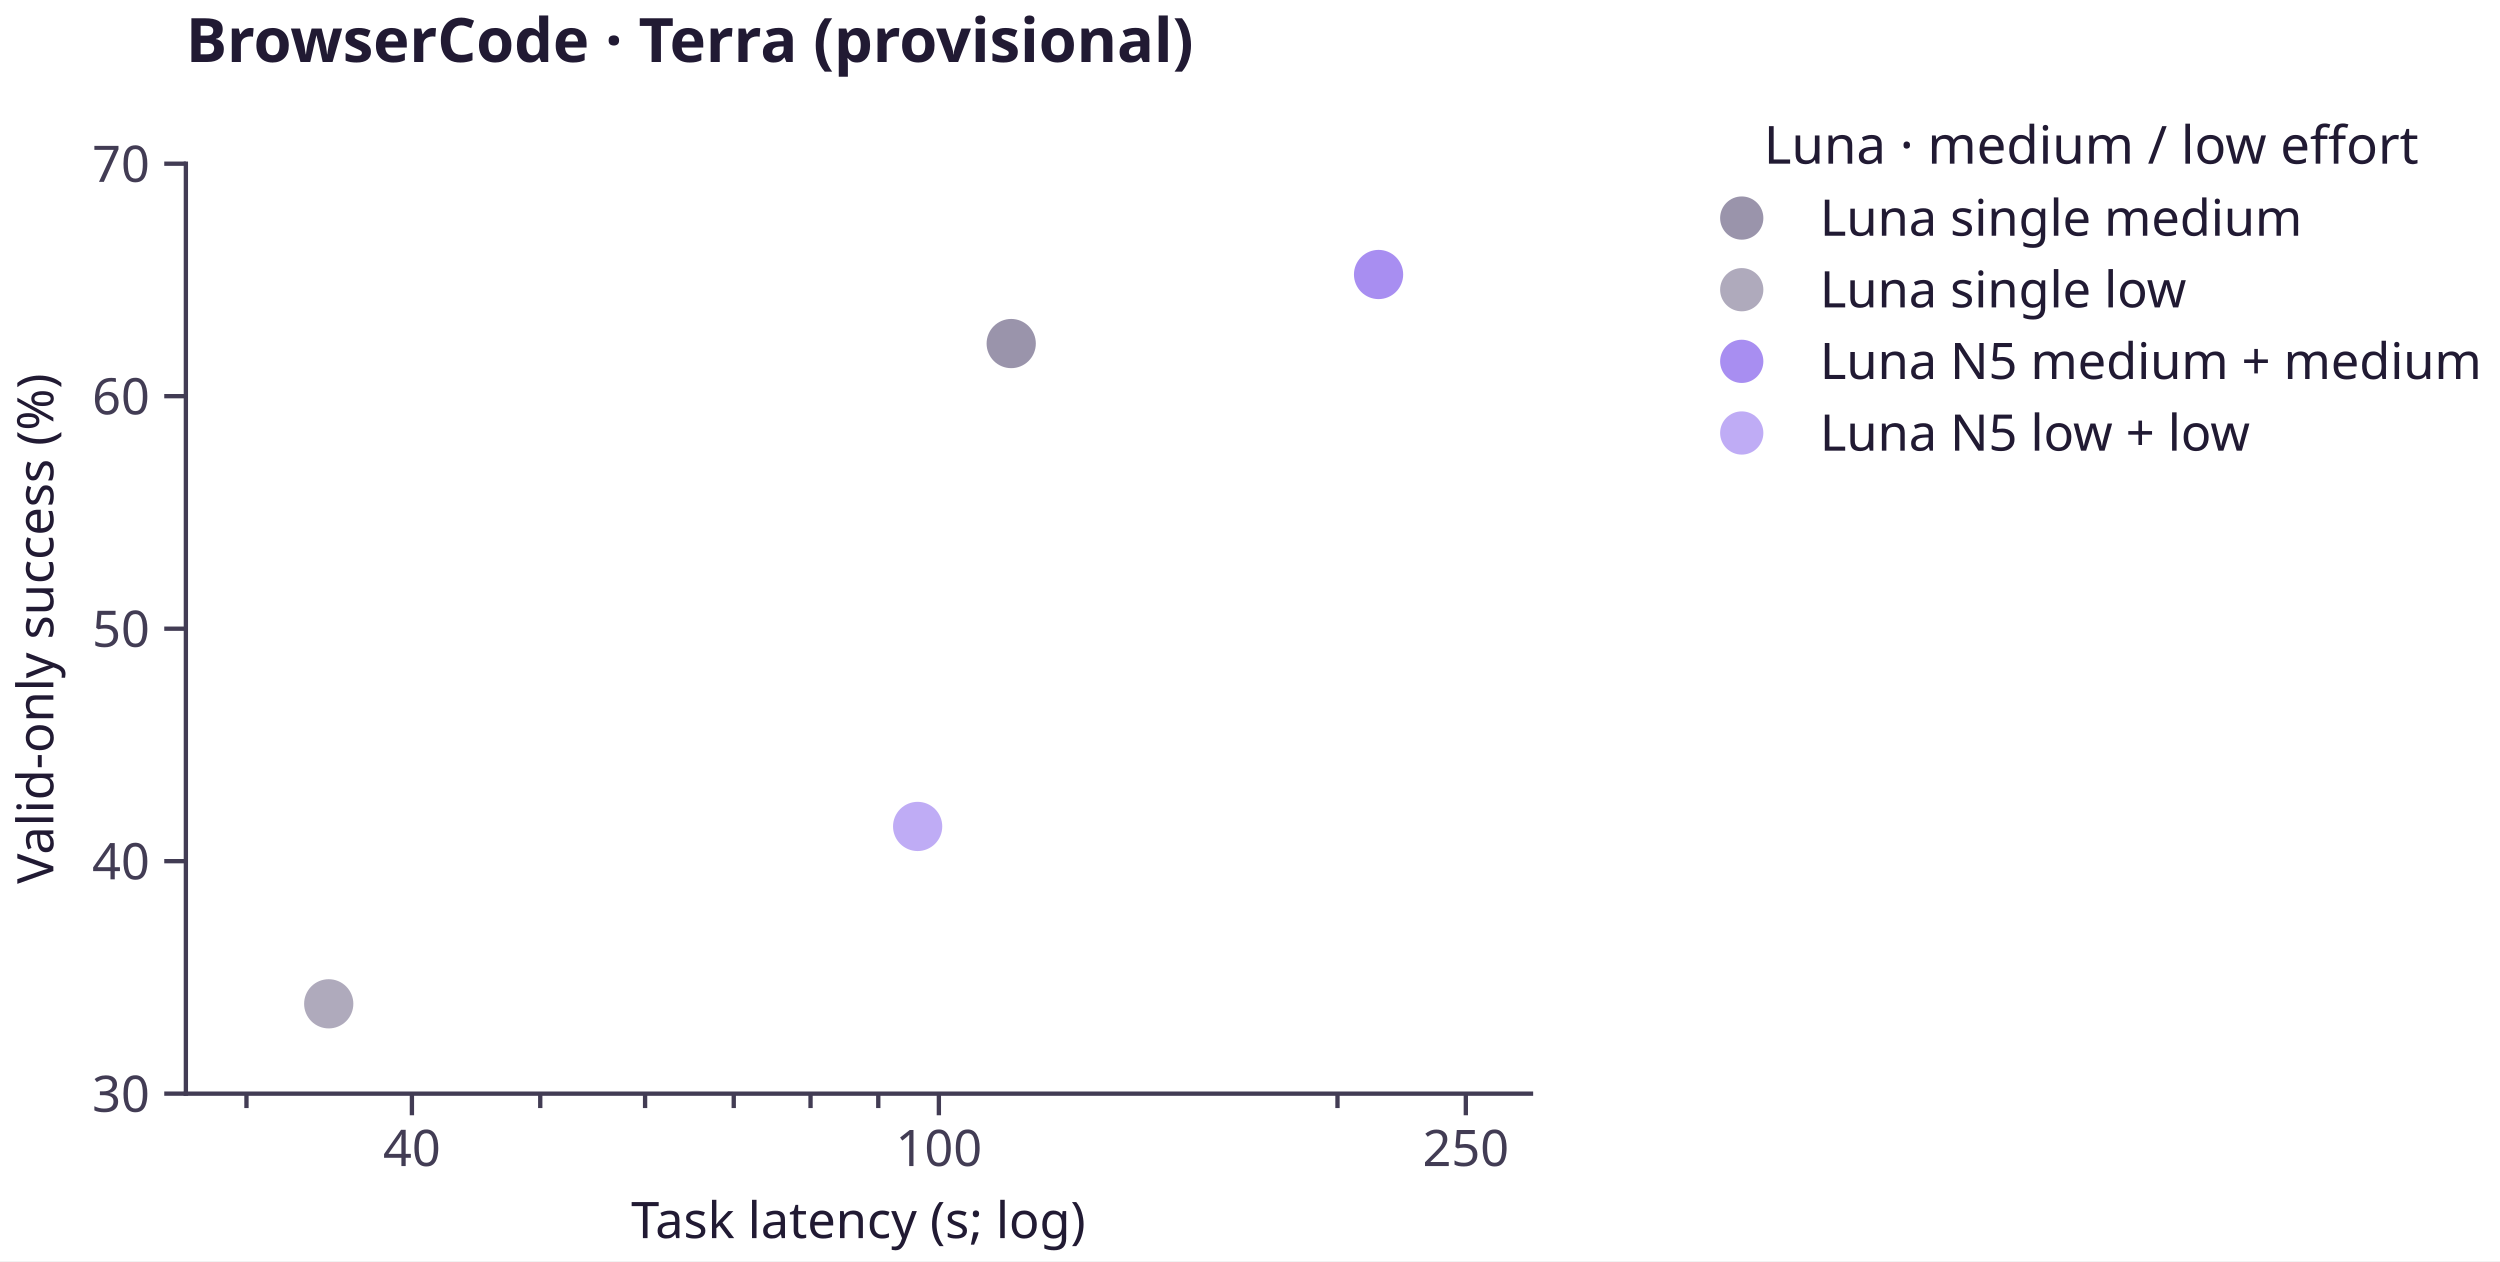
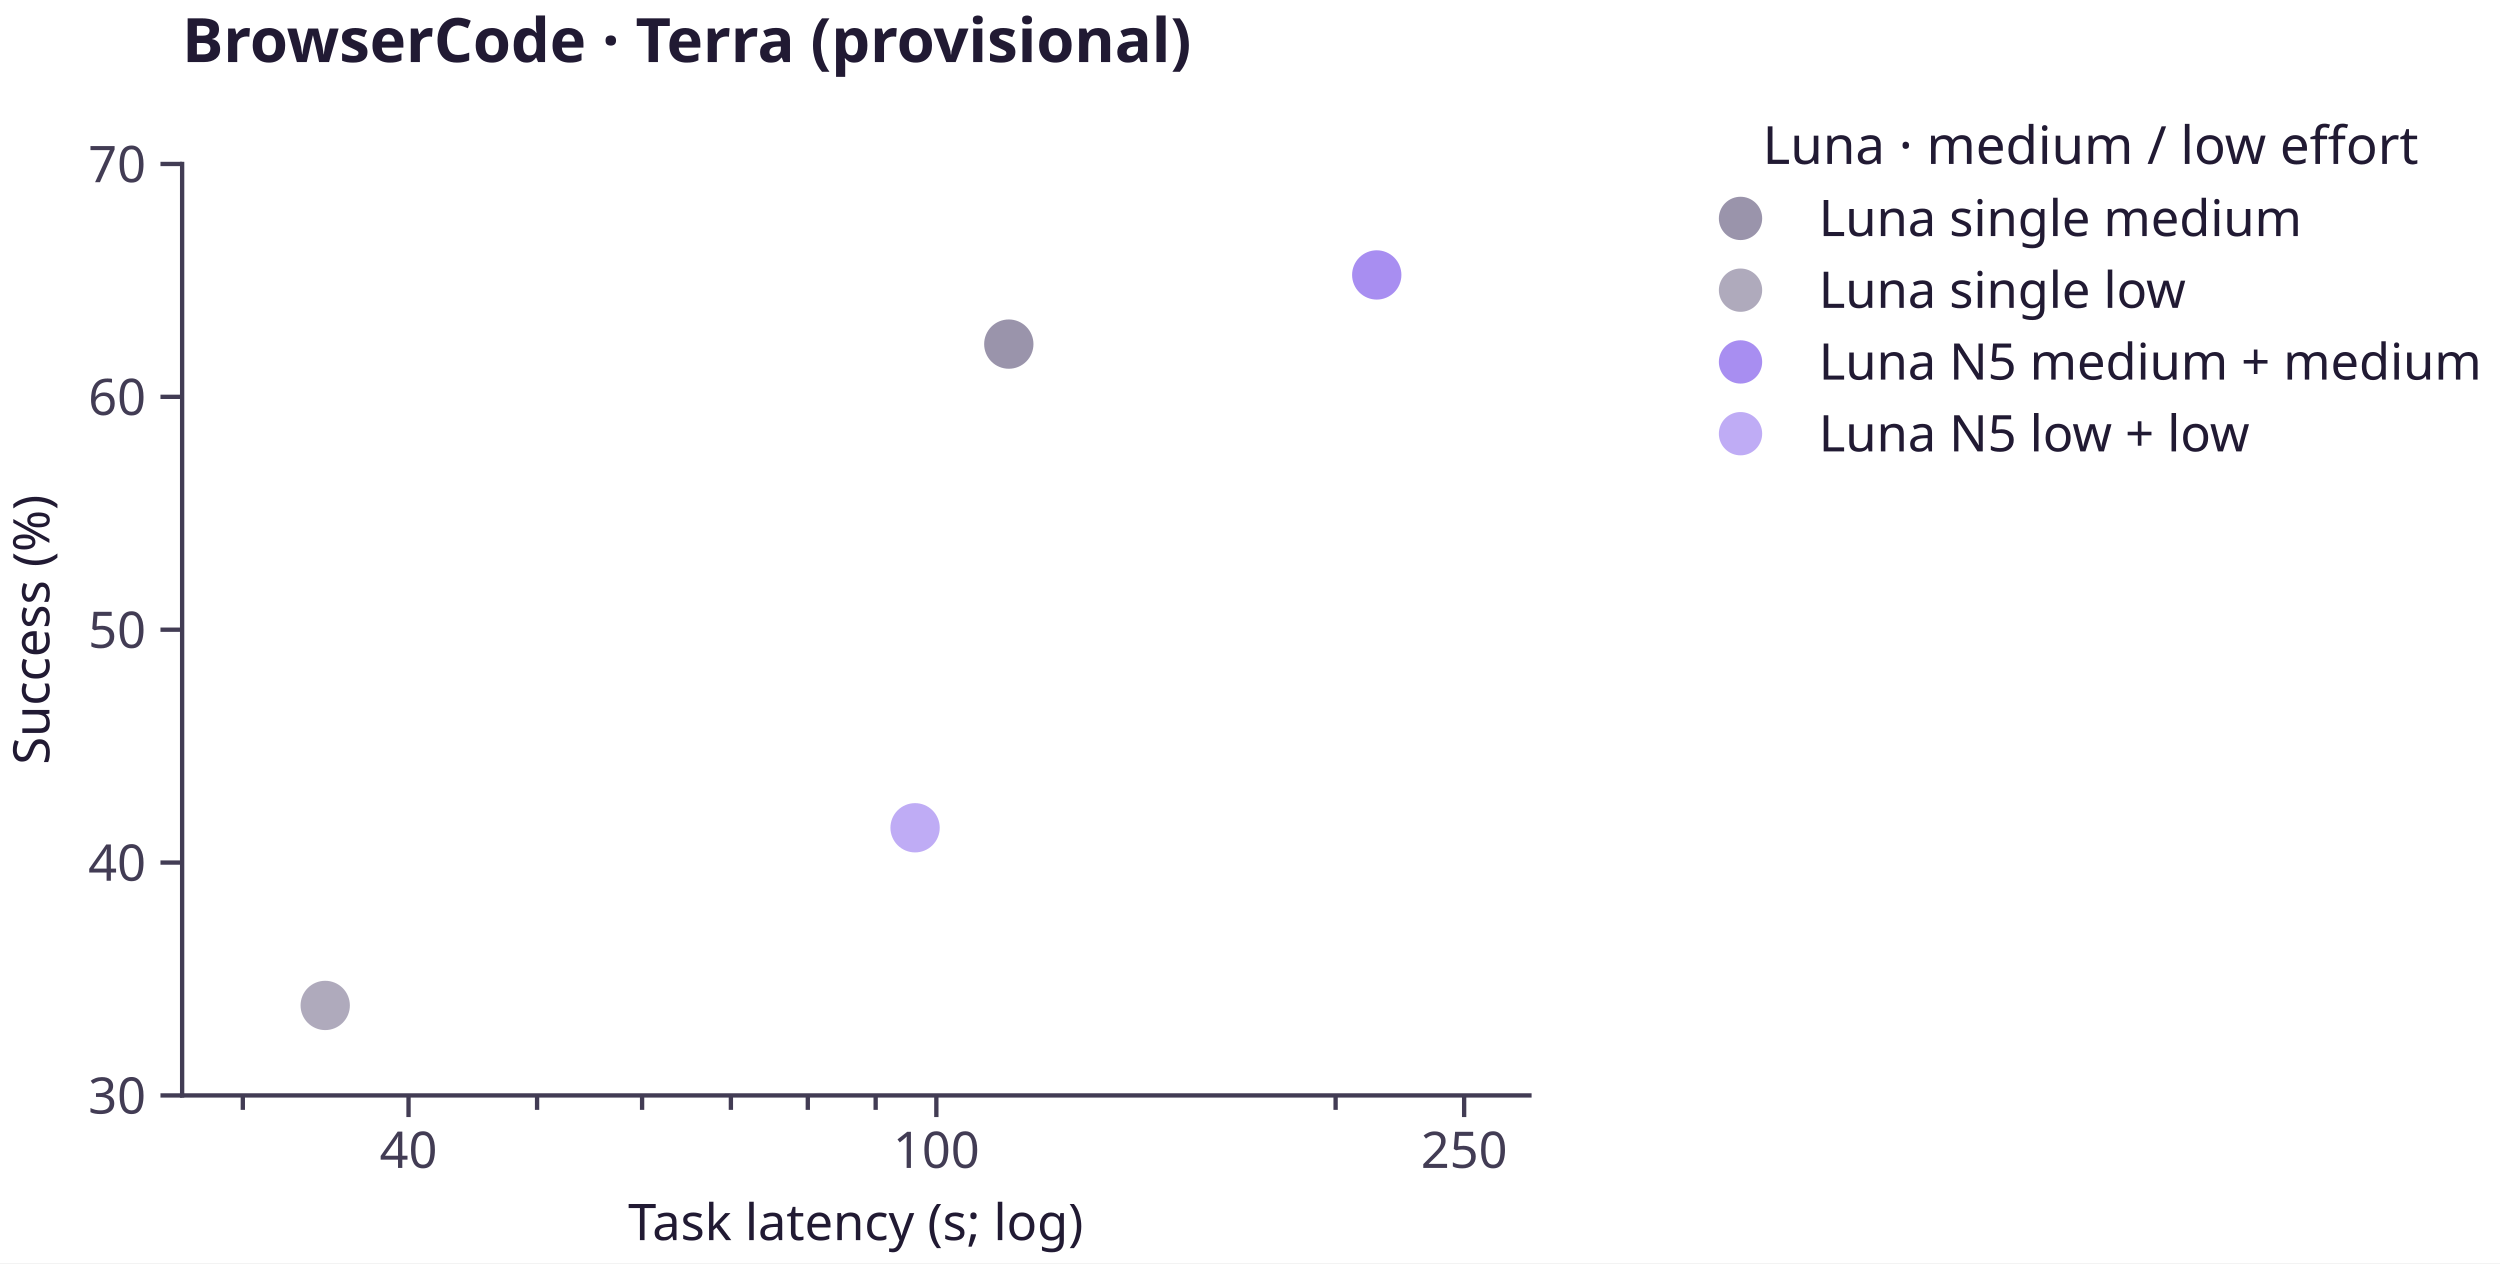
- <svg xmlns="http://www.w3.org/2000/svg" xmlns:xlink="http://www.w3.org/1999/xlink" width="346.854pt" height="174.976pt" viewBox="0 0 346.854 174.976" version="1.1">
+ <svg xmlns="http://www.w3.org/2000/svg" xmlns:xlink="http://www.w3.org/1999/xlink" width="346.294pt" height="174.976pt" viewBox="0 0 346.294 174.976" version="1.1">
  <defs>
    <style type="text/css">*{stroke-linejoin: round; stroke-linecap: butt}</style>
  </defs>
  <g id="figure_1">
    <g id="patch_1">
-       <path d="M 0 174.976 L 346.854 174.976 L 346.854 0 L 0 0 z " style="fill: #ffffff" />
+       <path d="M 0 174.976 L 346.294 174.976 L 346.294 0 L 0 0 z " style="fill: #ffffff" />
    </g>
    <g id="axes_1">
      <g id="patch_2">
-         <path d="M 25.788 151.736 L 212.412 151.736 L 212.412 22.712 L 25.788 22.712 z " style="fill: #ffffff" />
+         <path d="M 25.228 151.736 L 211.852 151.736 L 211.852 22.712 L 25.228 22.712 z " style="fill: #ffffff" />
      </g>
      <g id="matplotlib.axis_1">
        <g id="xtick_1">
          <g id="line2d_1">
            <defs>
-               <path id="m26dadb88ed" d="M 0 0 L 0 3 " style="stroke: #423c54; stroke-width: 0.6" />
+               <path id="m53b4892607" d="M 0 0 L 0 3 " style="stroke: #423c54; stroke-width: 0.6" />
            </defs>
            <g>
-               <use xlink:href="#m26dadb88ed" x="57.149" y="151.736" style="fill: #423c54; stroke: #423c54; stroke-width: 0.6" />
+               <use xlink:href="#m53b4892607" x="56.589" y="151.736" style="fill: #423c54; stroke: #423c54; stroke-width: 0.6" />
            </g>
          </g>
          <g id="text_1">
-             <text style="fill: #423c54; font: 7px 'Albert Sans'; text-anchor: middle" x="57.149" y="161.776" transform="rotate(-0 57.14913 161.776)">40</text>
+             <text style="fill: #423c54; font: 7px 'Albert Sans'; text-anchor: middle" x="56.589" y="161.776" transform="rotate(-0 56.58913 161.776)">40</text>
          </g>
        </g>
        <g id="xtick_2">
          <g id="line2d_2">
            <g>
-               <use xlink:href="#m26dadb88ed" x="130.26" y="151.736" style="fill: #423c54; stroke: #423c54; stroke-width: 0.6" />
+               <use xlink:href="#m53b4892607" x="129.7" y="151.736" style="fill: #423c54; stroke: #423c54; stroke-width: 0.6" />
            </g>
          </g>
          <g id="text_2">
-             <text style="fill: #423c54; font: 7px 'Albert Sans'; text-anchor: middle" x="130.26" y="161.776" transform="rotate(-0 130.2596 161.776)">100</text>
+             <text style="fill: #423c54; font: 7px 'Albert Sans'; text-anchor: middle" x="129.7" y="161.776" transform="rotate(-0 129.6996 161.776)">100</text>
          </g>
        </g>
        <g id="xtick_3">
          <g id="line2d_3">
            <g>
-               <use xlink:href="#m26dadb88ed" x="203.37" y="151.736" style="fill: #423c54; stroke: #423c54; stroke-width: 0.6" />
+               <use xlink:href="#m53b4892607" x="202.81" y="151.736" style="fill: #423c54; stroke: #423c54; stroke-width: 0.6" />
            </g>
          </g>
          <g id="text_3">
-             <text style="fill: #423c54; font: 7px 'Albert Sans'; text-anchor: middle" x="203.37" y="161.776" transform="rotate(-0 203.37 161.776)">250</text>
+             <text style="fill: #423c54; font: 7px 'Albert Sans'; text-anchor: middle" x="202.81" y="161.776" transform="rotate(-0 202.81 161.776)">250</text>
          </g>
        </g>
        <g id="xtick_4">
          <g id="line2d_4">
            <defs>
-               <path id="m59e04841e7" d="M 0 0 L 0 2 " style="stroke: #423c54; stroke-width: 0.6" />
+               <path id="m816cc647ef" d="M 0 0 L 0 2 " style="stroke: #423c54; stroke-width: 0.6" />
            </defs>
            <g>
-               <use xlink:href="#m59e04841e7" x="34.195" y="151.736" style="fill: #423c54; stroke: #423c54; stroke-width: 0.6" />
+               <use xlink:href="#m816cc647ef" x="33.635" y="151.736" style="fill: #423c54; stroke: #423c54; stroke-width: 0.6" />
            </g>
          </g>
        </g>
        <g id="xtick_5">
          <g id="line2d_5">
            <g>
-               <use xlink:href="#m59e04841e7" x="74.954" y="151.736" style="fill: #423c54; stroke: #423c54; stroke-width: 0.6" />
+               <use xlink:href="#m816cc647ef" x="74.394" y="151.736" style="fill: #423c54; stroke: #423c54; stroke-width: 0.6" />
            </g>
          </g>
        </g>
        <g id="xtick_6">
          <g id="line2d_6">
            <g>
-               <use xlink:href="#m59e04841e7" x="89.501" y="151.736" style="fill: #423c54; stroke: #423c54; stroke-width: 0.6" />
+               <use xlink:href="#m816cc647ef" x="88.941" y="151.736" style="fill: #423c54; stroke: #423c54; stroke-width: 0.6" />
            </g>
          </g>
        </g>
        <g id="xtick_7">
          <g id="line2d_7">
            <g>
-               <use xlink:href="#m59e04841e7" x="101.801" y="151.736" style="fill: #423c54; stroke: #423c54; stroke-width: 0.6" />
+               <use xlink:href="#m816cc647ef" x="101.241" y="151.736" style="fill: #423c54; stroke: #423c54; stroke-width: 0.6" />
            </g>
          </g>
        </g>
        <g id="xtick_8">
          <g id="line2d_8">
            <g>
-               <use xlink:href="#m59e04841e7" x="112.455" y="151.736" style="fill: #423c54; stroke: #423c54; stroke-width: 0.6" />
+               <use xlink:href="#m816cc647ef" x="111.895" y="151.736" style="fill: #423c54; stroke: #423c54; stroke-width: 0.6" />
            </g>
          </g>
        </g>
        <g id="xtick_9">
          <g id="line2d_9">
            <g>
-               <use xlink:href="#m59e04841e7" x="121.853" y="151.736" style="fill: #423c54; stroke: #423c54; stroke-width: 0.6" />
+               <use xlink:href="#m816cc647ef" x="121.293" y="151.736" style="fill: #423c54; stroke: #423c54; stroke-width: 0.6" />
            </g>
          </g>
        </g>
        <g id="xtick_10">
          <g id="line2d_10">
            <g>
-               <use xlink:href="#m59e04841e7" x="185.565" y="151.736" style="fill: #423c54; stroke: #423c54; stroke-width: 0.6" />
+               <use xlink:href="#m816cc647ef" x="185.005" y="151.736" style="fill: #423c54; stroke: #423c54; stroke-width: 0.6" />
            </g>
          </g>
        </g>
        <g id="text_4">
-           <text style="fill: #211a33; font: 7px 'Albert Sans'; text-anchor: middle" x="119.1" y="171.776" transform="rotate(-0 119.1004 171.776)">Task latency (s; log)</text>
+           <text style="fill: #211a33; font: 7px 'Albert Sans'; text-anchor: middle" x="118.54" y="171.776" transform="rotate(-0 118.5404 171.776)">Task latency (s; log)</text>
        </g>
      </g>
      <g id="matplotlib.axis_2">
        <g id="ytick_1">
          <g id="line2d_11">
            <defs>
-               <path id="mc3e4eba3cd" d="M 0 0 L -3 0 " style="stroke: #423c54; stroke-width: 0.6" />
+               <path id="maa561d91b1" d="M 0 0 L -3 0 " style="stroke: #423c54; stroke-width: 0.6" />
            </defs>
            <g>
-               <use xlink:href="#mc3e4eba3cd" x="25.788" y="151.736" style="fill: #423c54; stroke: #423c54; stroke-width: 0.6" />
+               <use xlink:href="#maa561d91b1" x="25.228" y="151.736" style="fill: #423c54; stroke: #423c54; stroke-width: 0.6" />
            </g>
          </g>
          <g id="text_5">
-             <text style="fill: #423c54; font: 7px 'Albert Sans'; text-anchor: end" x="20.788" y="154.256" transform="rotate(-0 20.78844 154.256)">30</text>
+             <text style="fill: #423c54; font: 7px 'Albert Sans'; text-anchor: end" x="20.228" y="154.256" transform="rotate(-0 20.22844 154.256)">30</text>
          </g>
        </g>
        <g id="ytick_2">
          <g id="line2d_12">
            <g>
-               <use xlink:href="#mc3e4eba3cd" x="25.788" y="119.48" style="fill: #423c54; stroke: #423c54; stroke-width: 0.6" />
+               <use xlink:href="#maa561d91b1" x="25.228" y="119.48" style="fill: #423c54; stroke: #423c54; stroke-width: 0.6" />
            </g>
          </g>
          <g id="text_6">
-             <text style="fill: #423c54; font: 7px 'Albert Sans'; text-anchor: end" x="20.788" y="122" transform="rotate(-0 20.78844 122)">40</text>
+             <text style="fill: #423c54; font: 7px 'Albert Sans'; text-anchor: end" x="20.228" y="122" transform="rotate(-0 20.22844 122)">40</text>
          </g>
        </g>
        <g id="ytick_3">
          <g id="line2d_13">
            <g>
-               <use xlink:href="#mc3e4eba3cd" x="25.788" y="87.224" style="fill: #423c54; stroke: #423c54; stroke-width: 0.6" />
+               <use xlink:href="#maa561d91b1" x="25.228" y="87.224" style="fill: #423c54; stroke: #423c54; stroke-width: 0.6" />
            </g>
          </g>
          <g id="text_7">
-             <text style="fill: #423c54; font: 7px 'Albert Sans'; text-anchor: end" x="20.788" y="89.744" transform="rotate(-0 20.78844 89.744)">50</text>
+             <text style="fill: #423c54; font: 7px 'Albert Sans'; text-anchor: end" x="20.228" y="89.744" transform="rotate(-0 20.22844 89.744)">50</text>
          </g>
        </g>
        <g id="ytick_4">
          <g id="line2d_14">
            <g>
-               <use xlink:href="#mc3e4eba3cd" x="25.788" y="54.968" style="fill: #423c54; stroke: #423c54; stroke-width: 0.6" />
+               <use xlink:href="#maa561d91b1" x="25.228" y="54.968" style="fill: #423c54; stroke: #423c54; stroke-width: 0.6" />
            </g>
          </g>
          <g id="text_8">
-             <text style="fill: #423c54; font: 7px 'Albert Sans'; text-anchor: end" x="20.788" y="57.488" transform="rotate(-0 20.78844 57.488)">60</text>
+             <text style="fill: #423c54; font: 7px 'Albert Sans'; text-anchor: end" x="20.228" y="57.488" transform="rotate(-0 20.22844 57.488)">60</text>
          </g>
        </g>
        <g id="ytick_5">
          <g id="line2d_15">
            <g>
-               <use xlink:href="#mc3e4eba3cd" x="25.788" y="22.712" style="fill: #423c54; stroke: #423c54; stroke-width: 0.6" />
+               <use xlink:href="#maa561d91b1" x="25.228" y="22.712" style="fill: #423c54; stroke: #423c54; stroke-width: 0.6" />
            </g>
          </g>
          <g id="text_9">
-             <text style="fill: #423c54; font: 7px 'Albert Sans'; text-anchor: end" x="20.788" y="25.232" transform="rotate(-0 20.78844 25.232)">70</text>
+             <text style="fill: #423c54; font: 7px 'Albert Sans'; text-anchor: end" x="20.228" y="25.232" transform="rotate(-0 20.22844 25.232)">70</text>
          </g>
        </g>
        <g id="text_10">
-           <text style="fill: #211a33; font: 7px 'Albert Sans'; text-anchor: middle" x="7.4" y="87.224" transform="rotate(-90 7.4 87.224)">Valid-only success (%)</text>
+           <text style="fill: #211a33; font: 7px 'Albert Sans'; text-anchor: middle" x="6.84" y="87.224" transform="rotate(-90 6.84 87.224)">Success (%)</text>
        </g>
      </g>
      <g id="patch_3">
-         <path d="M 25.788 151.736 L 25.788 22.712 " style="fill: none; stroke: #423c54; stroke-width: 0.6; stroke-linejoin: miter; stroke-linecap: square" />
+         <path d="M 25.228 151.736 L 25.228 22.712 " style="fill: none; stroke: #423c54; stroke-width: 0.6; stroke-linejoin: miter; stroke-linecap: square" />
      </g>
      <g id="patch_4">
-         <path d="M 25.788 151.736 L 212.412 151.736 " style="fill: none; stroke: #423c54; stroke-width: 0.6; stroke-linejoin: miter; stroke-linecap: square" />
+         <path d="M 25.228 151.736 L 211.852 151.736 " style="fill: none; stroke: #423c54; stroke-width: 0.6; stroke-linejoin: miter; stroke-linecap: square" />
      </g>
      <g id="PathCollection_1">
        <defs>
-           <path id="m796660f053" d="M 0 2.915 C 0.773 2.915 1.515 2.608 2.062 2.062 C 2.608 1.515 2.915 0.773 2.915 0 C 2.915 -0.773 2.608 -1.515 2.062 -2.062 C 1.515 -2.608 0.773 -2.915 0 -2.915 C -0.773 -2.915 -1.515 -2.608 -2.062 -2.062 C -2.608 -1.515 -2.915 -0.773 -2.915 0 C -2.915 0.773 -2.608 1.515 -2.062 2.062 C -1.515 2.608 -0.773 2.915 0 2.915 z " style="stroke: #9a94ab" />
-         </defs>
-         <g clip-path="url(#pe3f2ba0200)">
-           <use xlink:href="#m796660f053" x="140.297" y="47.665" style="fill: #9a94ab; stroke: #9a94ab" />
+           <path id="m88a77de91b" d="M 0 2.915 C 0.773 2.915 1.515 2.608 2.062 2.062 C 2.608 1.515 2.915 0.773 2.915 0 C 2.915 -0.773 2.608 -1.515 2.062 -2.062 C 1.515 -2.608 0.773 -2.915 0 -2.915 C -0.773 -2.915 -1.515 -2.608 -2.062 -2.062 C -2.608 -1.515 -2.915 -0.773 -2.915 0 C -2.915 0.773 -2.608 1.515 -2.062 2.062 C -1.515 2.608 -0.773 2.915 0 2.915 z " style="stroke: #9a94ab" />
+         </defs>
+         <g clip-path="url(#pa06cf4e0ff)">
+           <use xlink:href="#m88a77de91b" x="139.737" y="47.665" style="fill: #9a94ab; stroke: #9a94ab" />
        </g>
      </g>
      <g id="PathCollection_2">
        <defs>
-           <path id="mc179b04ccc" d="M 0 2.915 C 0.773 2.915 1.515 2.608 2.062 2.062 C 2.608 1.515 2.915 0.773 2.915 0 C 2.915 -0.773 2.608 -1.515 2.062 -2.062 C 1.515 -2.608 0.773 -2.915 0 -2.915 C -0.773 -2.915 -1.515 -2.608 -2.062 -2.062 C -2.608 -1.515 -2.915 -0.773 -2.915 0 C -2.915 0.773 -2.608 1.515 -2.062 2.062 C -1.515 2.608 -0.773 2.915 0 2.915 z " style="stroke: #afaabc" />
-         </defs>
-         <g clip-path="url(#pe3f2ba0200)">
-           <use xlink:href="#mc179b04ccc" x="45.608" y="139.271" style="fill: #afaabc; stroke: #afaabc" />
+           <path id="m28a5163a57" d="M 0 2.915 C 0.773 2.915 1.515 2.608 2.062 2.062 C 2.608 1.515 2.915 0.773 2.915 0 C 2.915 -0.773 2.608 -1.515 2.062 -2.062 C 1.515 -2.608 0.773 -2.915 0 -2.915 C -0.773 -2.915 -1.515 -2.608 -2.062 -2.062 C -2.608 -1.515 -2.915 -0.773 -2.915 0 C -2.915 0.773 -2.608 1.515 -2.062 2.062 C -1.515 2.608 -0.773 2.915 0 2.915 z " style="stroke: #afaabc" />
+         </defs>
+         <g clip-path="url(#pa06cf4e0ff)">
+           <use xlink:href="#m28a5163a57" x="45.048" y="139.271" style="fill: #afaabc; stroke: #afaabc" />
        </g>
      </g>
      <g id="PathCollection_3">
        <defs>
-           <path id="ma429bc43fe" d="M 0 2.915 C 0.773 2.915 1.515 2.608 2.062 2.062 C 2.608 1.515 2.915 0.773 2.915 0 C 2.915 -0.773 2.608 -1.515 2.062 -2.062 C 1.515 -2.608 0.773 -2.915 0 -2.915 C -0.773 -2.915 -1.515 -2.608 -2.062 -2.062 C -2.608 -1.515 -2.915 -0.773 -2.915 0 C -2.915 0.773 -2.608 1.515 -2.062 2.062 C -1.515 2.608 -0.773 2.915 0 2.915 z " style="stroke: #a88ef1" />
-         </defs>
-         <g clip-path="url(#pe3f2ba0200)">
-           <use xlink:href="#ma429bc43fe" x="191.264" y="38.084" style="fill: #a88ef1; stroke: #a88ef1" />
+           <path id="m1667bdf81a" d="M 0 2.915 C 0.773 2.915 1.515 2.608 2.062 2.062 C 2.608 1.515 2.915 0.773 2.915 0 C 2.915 -0.773 2.608 -1.515 2.062 -2.062 C 1.515 -2.608 0.773 -2.915 0 -2.915 C -0.773 -2.915 -1.515 -2.608 -2.062 -2.062 C -2.608 -1.515 -2.915 -0.773 -2.915 0 C -2.915 0.773 -2.608 1.515 -2.062 2.062 C -1.515 2.608 -0.773 2.915 0 2.915 z " style="stroke: #a88ef1" />
+         </defs>
+         <g clip-path="url(#pa06cf4e0ff)">
+           <use xlink:href="#m1667bdf81a" x="190.704" y="38.084" style="fill: #a88ef1; stroke: #a88ef1" />
        </g>
      </g>
      <g id="PathCollection_4">
        <defs>
-           <path id="m3f3e81014d" d="M 0 2.915 C 0.773 2.915 1.515 2.608 2.062 2.062 C 2.608 1.515 2.915 0.773 2.915 0 C 2.915 -0.773 2.608 -1.515 2.062 -2.062 C 1.515 -2.608 0.773 -2.915 0 -2.915 C -0.773 -2.915 -1.515 -2.608 -2.062 -2.062 C -2.608 -1.515 -2.915 -0.773 -2.915 0 C -2.915 0.773 -2.608 1.515 -2.062 2.062 C -1.515 2.608 -0.773 2.915 0 2.915 z " style="stroke: #bfacf5" />
-         </defs>
-         <g clip-path="url(#pe3f2ba0200)">
-           <use xlink:href="#m3f3e81014d" x="127.314" y="114.662" style="fill: #bfacf5; stroke: #bfacf5" />
+           <path id="m4c48f3dcba" d="M 0 2.915 C 0.773 2.915 1.515 2.608 2.062 2.062 C 2.608 1.515 2.915 0.773 2.915 0 C 2.915 -0.773 2.608 -1.515 2.062 -2.062 C 1.515 -2.608 0.773 -2.915 0 -2.915 C -0.773 -2.915 -1.515 -2.608 -2.062 -2.062 C -2.608 -1.515 -2.915 -0.773 -2.915 0 C -2.915 0.773 -2.608 1.515 -2.062 2.062 C -1.515 2.608 -0.773 2.915 0 2.915 z " style="stroke: #bfacf5" />
+         </defs>
+         <g clip-path="url(#pa06cf4e0ff)">
+           <use xlink:href="#m4c48f3dcba" x="126.754" y="114.662" style="fill: #bfacf5; stroke: #bfacf5" />
        </g>
      </g>
    </g>
    <g id="text_11">
-       <text style="fill: #211a33; font: 700 8.5px 'Albert Sans'; text-anchor: start" x="25.788" y="8.6" transform="rotate(-0 25.78844 8.6)">BrowserCode · Terra (provisional)</text>
+       <text style="fill: #211a33; font: 700 8.5px 'Albert Sans'; text-anchor: start" x="25.228" y="8.6" transform="rotate(-0 25.22844 8.6)">BrowserCode · Terra (provisional)</text>
    </g>
    <g id="legend_1">
      <g id="text_12">
-         <text style="fill: #211a33; font: 7.3px 'Albert Sans'; text-anchor: start" x="244.722" y="22.704" transform="rotate(-0 244.7225 22.704)">Luna · medium / low effort</text>
+         <text style="fill: #211a33; font: 7.3px 'Albert Sans'; text-anchor: start" x="244.162" y="22.704" transform="rotate(-0 244.1625 22.704)">Luna · medium / low effort</text>
      </g>
      <g id="line2d_16">
        <defs>
-           <path id="m099e76c8eb" d="M 0 2.5 C 0.663 2.5 1.299 2.237 1.768 1.768 C 2.237 1.299 2.5 0.663 2.5 0 C 2.5 -0.663 2.237 -1.299 1.768 -1.768 C 1.299 -2.237 0.663 -2.5 0 -2.5 C -0.663 -2.5 -1.299 -2.237 -1.768 -1.768 C -2.237 -1.299 -2.5 -0.663 -2.5 0 C -2.5 0.663 -2.237 1.299 -1.768 1.768 C -1.299 2.237 -0.663 2.5 0 2.5 z " style="stroke: #9a94ab" />
-         </defs>
-         <g>
-           <use xlink:href="#m099e76c8eb" x="241.652" y="30.254" style="fill: #9a94ab; stroke: #9a94ab" />
+           <path id="m3052c72d00" d="M 0 2.5 C 0.663 2.5 1.299 2.237 1.768 1.768 C 2.237 1.299 2.5 0.663 2.5 0 C 2.5 -0.663 2.237 -1.299 1.768 -1.768 C 1.299 -2.237 0.663 -2.5 0 -2.5 C -0.663 -2.5 -1.299 -2.237 -1.768 -1.768 C -2.237 -1.299 -2.5 -0.663 -2.5 0 C -2.5 0.663 -2.237 1.299 -1.768 1.768 C -1.299 2.237 -0.663 2.5 0 2.5 z " style="stroke: #9a94ab" />
+         </defs>
+         <g>
+           <use xlink:href="#m3052c72d00" x="241.092" y="30.254" style="fill: #9a94ab; stroke: #9a94ab" />
        </g>
      </g>
      <g id="text_13">
-         <text style="fill: #211a33; font: 7px 'Albert Sans'; text-anchor: start" x="252.502" y="32.704" transform="rotate(-0 252.5024 32.704)">Luna single medium</text>
+         <text style="fill: #211a33; font: 7px 'Albert Sans'; text-anchor: start" x="251.942" y="32.704" transform="rotate(-0 251.9424 32.704)">Luna single medium</text>
      </g>
      <g id="line2d_17">
        <defs>
-           <path id="md48ad8ba55" d="M 0 2.5 C 0.663 2.5 1.299 2.237 1.768 1.768 C 2.237 1.299 2.5 0.663 2.5 0 C 2.5 -0.663 2.237 -1.299 1.768 -1.768 C 1.299 -2.237 0.663 -2.5 0 -2.5 C -0.663 -2.5 -1.299 -2.237 -1.768 -1.768 C -2.237 -1.299 -2.5 -0.663 -2.5 0 C -2.5 0.663 -2.237 1.299 -1.768 1.768 C -1.299 2.237 -0.663 2.5 0 2.5 z " style="stroke: #afaabc" />
-         </defs>
-         <g>
-           <use xlink:href="#md48ad8ba55" x="241.652" y="40.194" style="fill: #afaabc; stroke: #afaabc" />
+           <path id="ma89ec44a6d" d="M 0 2.5 C 0.663 2.5 1.299 2.237 1.768 1.768 C 2.237 1.299 2.5 0.663 2.5 0 C 2.5 -0.663 2.237 -1.299 1.768 -1.768 C 1.299 -2.237 0.663 -2.5 0 -2.5 C -0.663 -2.5 -1.299 -2.237 -1.768 -1.768 C -2.237 -1.299 -2.5 -0.663 -2.5 0 C -2.5 0.663 -2.237 1.299 -1.768 1.768 C -1.299 2.237 -0.663 2.5 0 2.5 z " style="stroke: #afaabc" />
+         </defs>
+         <g>
+           <use xlink:href="#ma89ec44a6d" x="241.092" y="40.194" style="fill: #afaabc; stroke: #afaabc" />
        </g>
      </g>
      <g id="text_14">
-         <text style="fill: #211a33; font: 7px 'Albert Sans'; text-anchor: start" x="252.502" y="42.644" transform="rotate(-0 252.5024 42.644)">Luna single low</text>
+         <text style="fill: #211a33; font: 7px 'Albert Sans'; text-anchor: start" x="251.942" y="42.644" transform="rotate(-0 251.9424 42.644)">Luna single low</text>
      </g>
      <g id="line2d_18">
        <defs>
-           <path id="m63fe4c09e5" d="M 0 2.5 C 0.663 2.5 1.299 2.237 1.768 1.768 C 2.237 1.299 2.5 0.663 2.5 0 C 2.5 -0.663 2.237 -1.299 1.768 -1.768 C 1.299 -2.237 0.663 -2.5 0 -2.5 C -0.663 -2.5 -1.299 -2.237 -1.768 -1.768 C -2.237 -1.299 -2.5 -0.663 -2.5 0 C -2.5 0.663 -2.237 1.299 -1.768 1.768 C -1.299 2.237 -0.663 2.5 0 2.5 z " style="stroke: #a88ef1" />
-         </defs>
-         <g>
-           <use xlink:href="#m63fe4c09e5" x="241.652" y="50.134" style="fill: #a88ef1; stroke: #a88ef1" />
+           <path id="m794a09f2fa" d="M 0 2.5 C 0.663 2.5 1.299 2.237 1.768 1.768 C 2.237 1.299 2.5 0.663 2.5 0 C 2.5 -0.663 2.237 -1.299 1.768 -1.768 C 1.299 -2.237 0.663 -2.5 0 -2.5 C -0.663 -2.5 -1.299 -2.237 -1.768 -1.768 C -2.237 -1.299 -2.5 -0.663 -2.5 0 C -2.5 0.663 -2.237 1.299 -1.768 1.768 C -1.299 2.237 -0.663 2.5 0 2.5 z " style="stroke: #a88ef1" />
+         </defs>
+         <g>
+           <use xlink:href="#m794a09f2fa" x="241.092" y="50.134" style="fill: #a88ef1; stroke: #a88ef1" />
        </g>
      </g>
      <g id="text_15">
-         <text style="fill: #211a33; font: 7px 'Albert Sans'; text-anchor: start" x="252.502" y="52.584" transform="rotate(-0 252.5024 52.584)">Luna N5 medium + medium</text>
+         <text style="fill: #211a33; font: 7px 'Albert Sans'; text-anchor: start" x="251.942" y="52.584" transform="rotate(-0 251.9424 52.584)">Luna N5 medium + medium</text>
      </g>
      <g id="line2d_19">
        <defs>
-           <path id="m23cd5a5473" d="M 0 2.5 C 0.663 2.5 1.299 2.237 1.768 1.768 C 2.237 1.299 2.5 0.663 2.5 0 C 2.5 -0.663 2.237 -1.299 1.768 -1.768 C 1.299 -2.237 0.663 -2.5 0 -2.5 C -0.663 -2.5 -1.299 -2.237 -1.768 -1.768 C -2.237 -1.299 -2.5 -0.663 -2.5 0 C -2.5 0.663 -2.237 1.299 -1.768 1.768 C -1.299 2.237 -0.663 2.5 0 2.5 z " style="stroke: #bfacf5" />
-         </defs>
-         <g>
-           <use xlink:href="#m23cd5a5473" x="241.652" y="60.074" style="fill: #bfacf5; stroke: #bfacf5" />
+           <path id="mf4d84c1f63" d="M 0 2.5 C 0.663 2.5 1.299 2.237 1.768 1.768 C 2.237 1.299 2.5 0.663 2.5 0 C 2.5 -0.663 2.237 -1.299 1.768 -1.768 C 1.299 -2.237 0.663 -2.5 0 -2.5 C -0.663 -2.5 -1.299 -2.237 -1.768 -1.768 C -2.237 -1.299 -2.5 -0.663 -2.5 0 C -2.5 0.663 -2.237 1.299 -1.768 1.768 C -1.299 2.237 -0.663 2.5 0 2.5 z " style="stroke: #bfacf5" />
+         </defs>
+         <g>
+           <use xlink:href="#mf4d84c1f63" x="241.092" y="60.074" style="fill: #bfacf5; stroke: #bfacf5" />
        </g>
      </g>
      <g id="text_16">
-         <text style="fill: #211a33; font: 7px 'Albert Sans'; text-anchor: start" x="252.502" y="62.524" transform="rotate(-0 252.5024 62.524)">Luna N5 low + low</text>
+         <text style="fill: #211a33; font: 7px 'Albert Sans'; text-anchor: start" x="251.942" y="62.524" transform="rotate(-0 251.9424 62.524)">Luna N5 low + low</text>
      </g>
    </g>
  </g>
  <defs>
-     <clipPath id="pe3f2ba0200">
-       <rect x="25.788" y="22.712" width="186.624" height="129.024" />
+     <clipPath id="pa06cf4e0ff">
+       <rect x="25.228" y="22.712" width="186.624" height="129.024" />
    </clipPath>
  </defs>
</svg>
